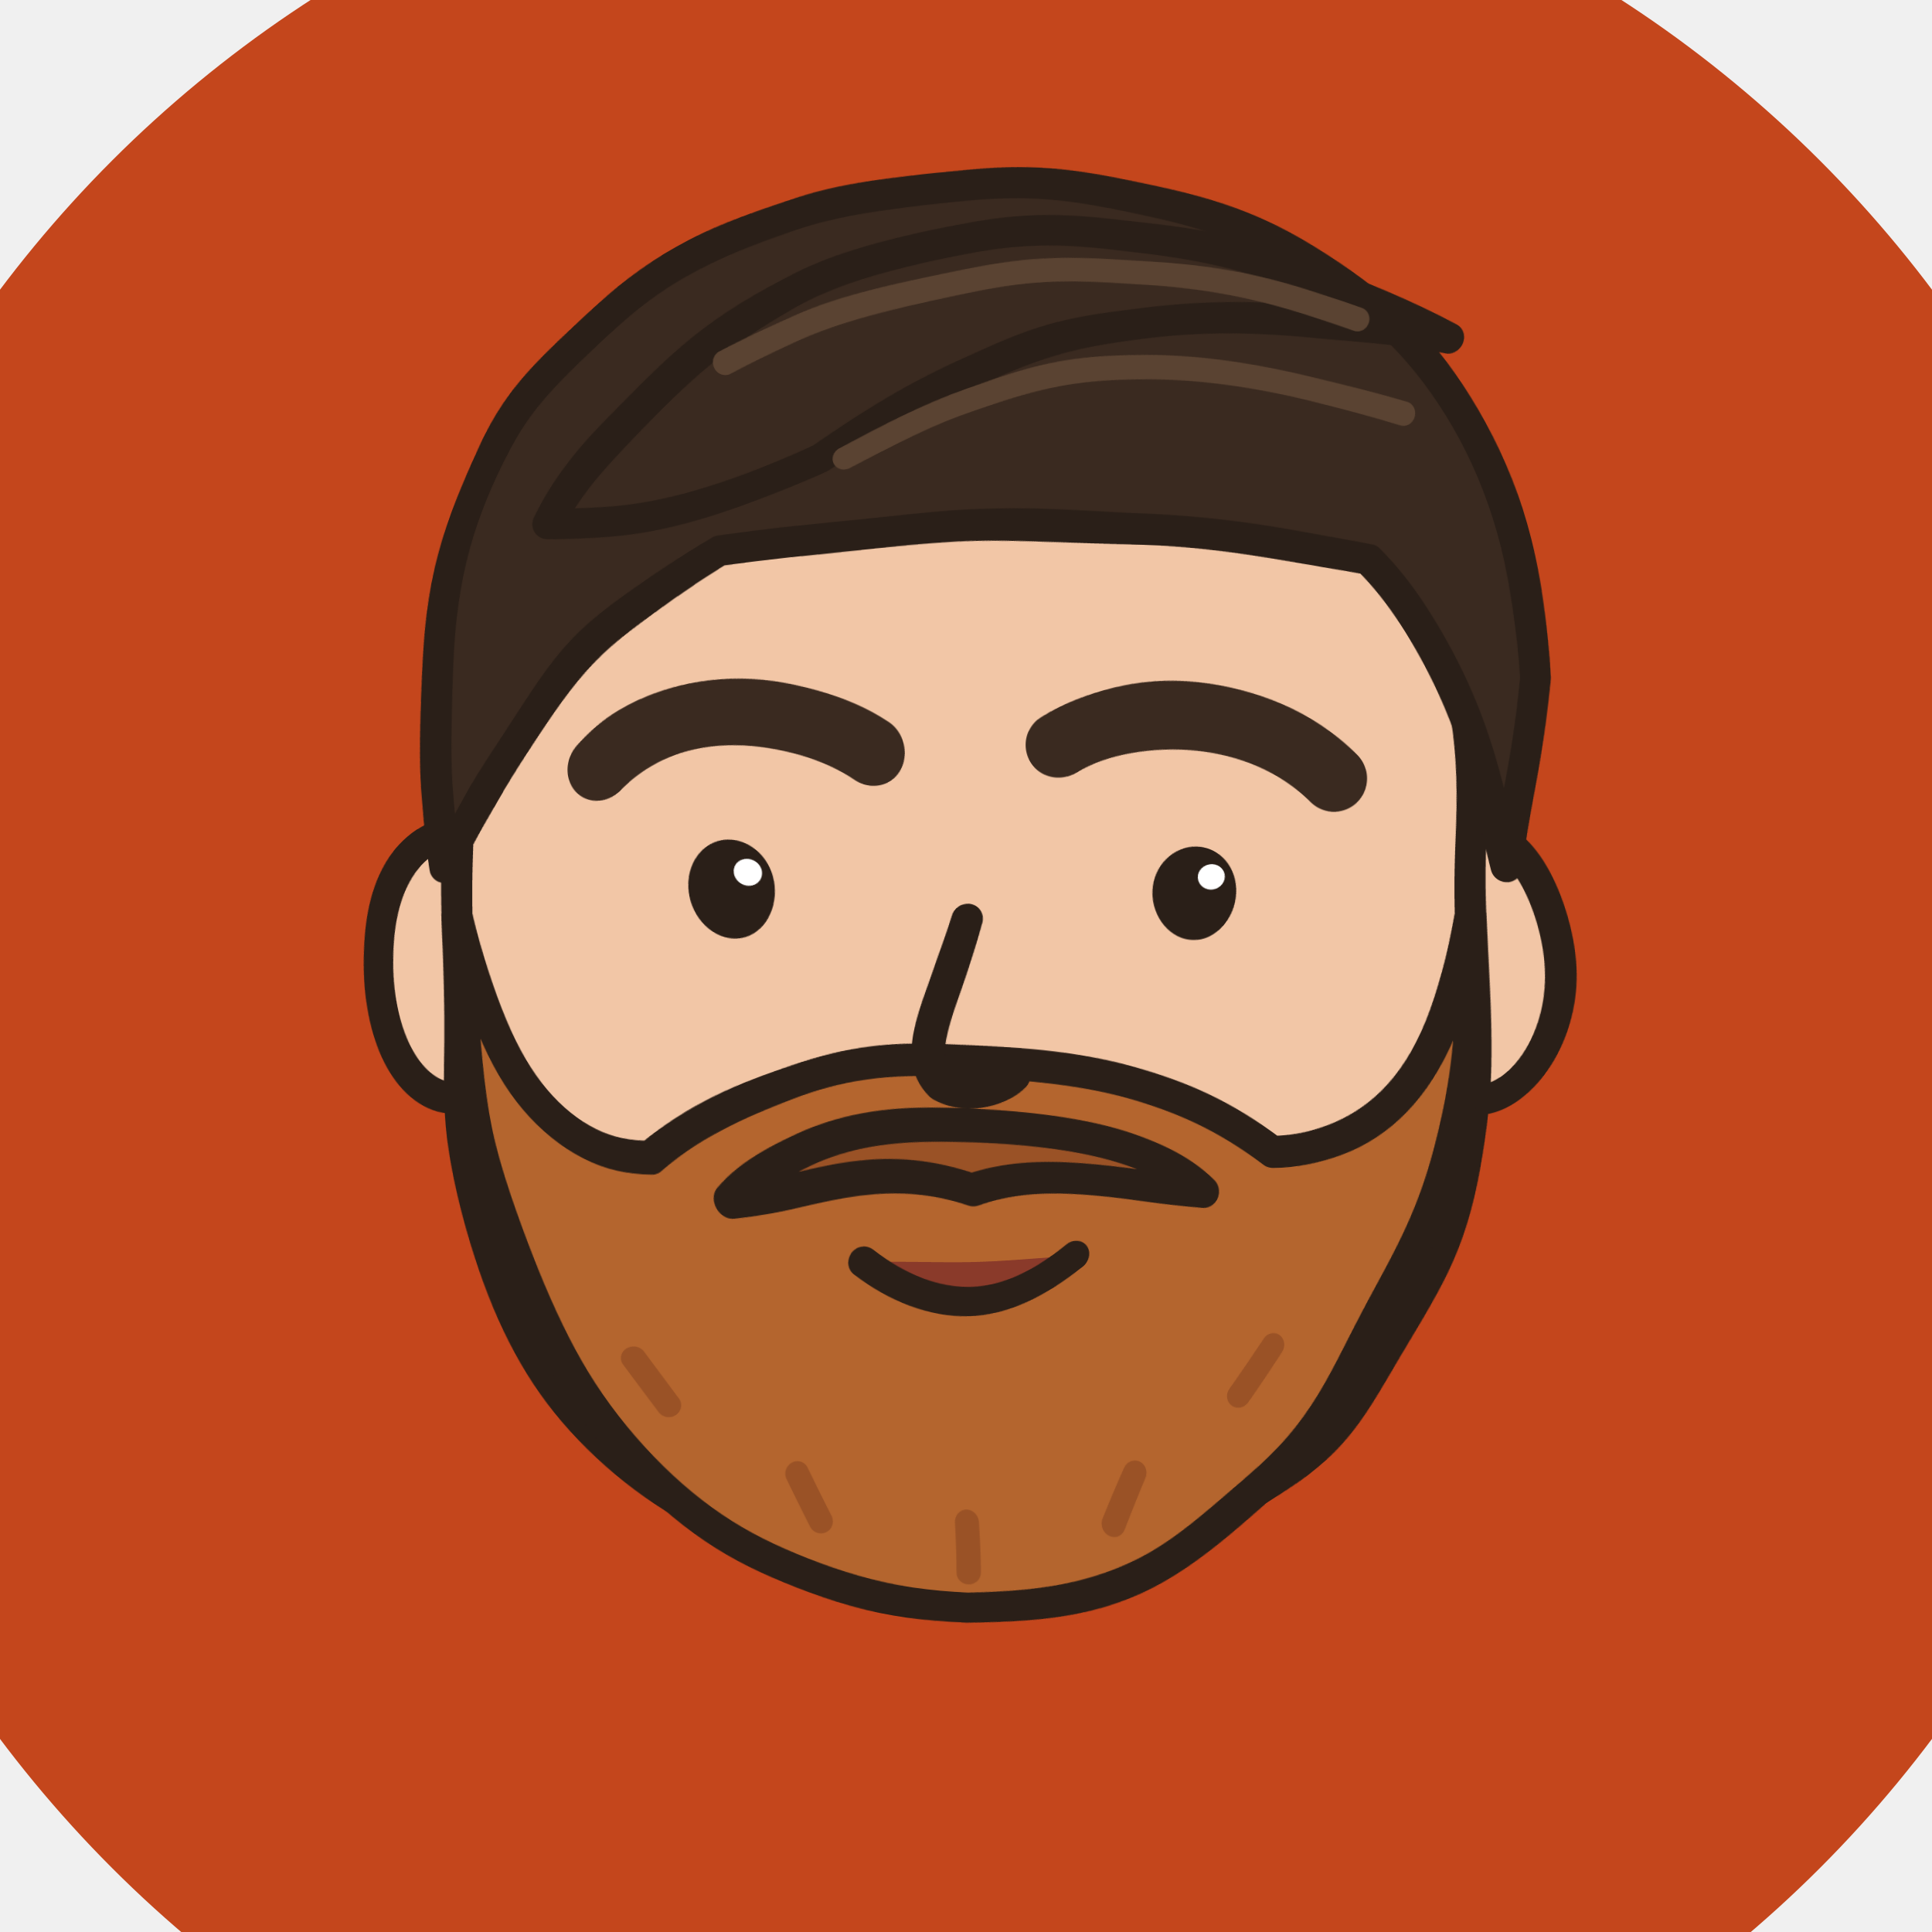
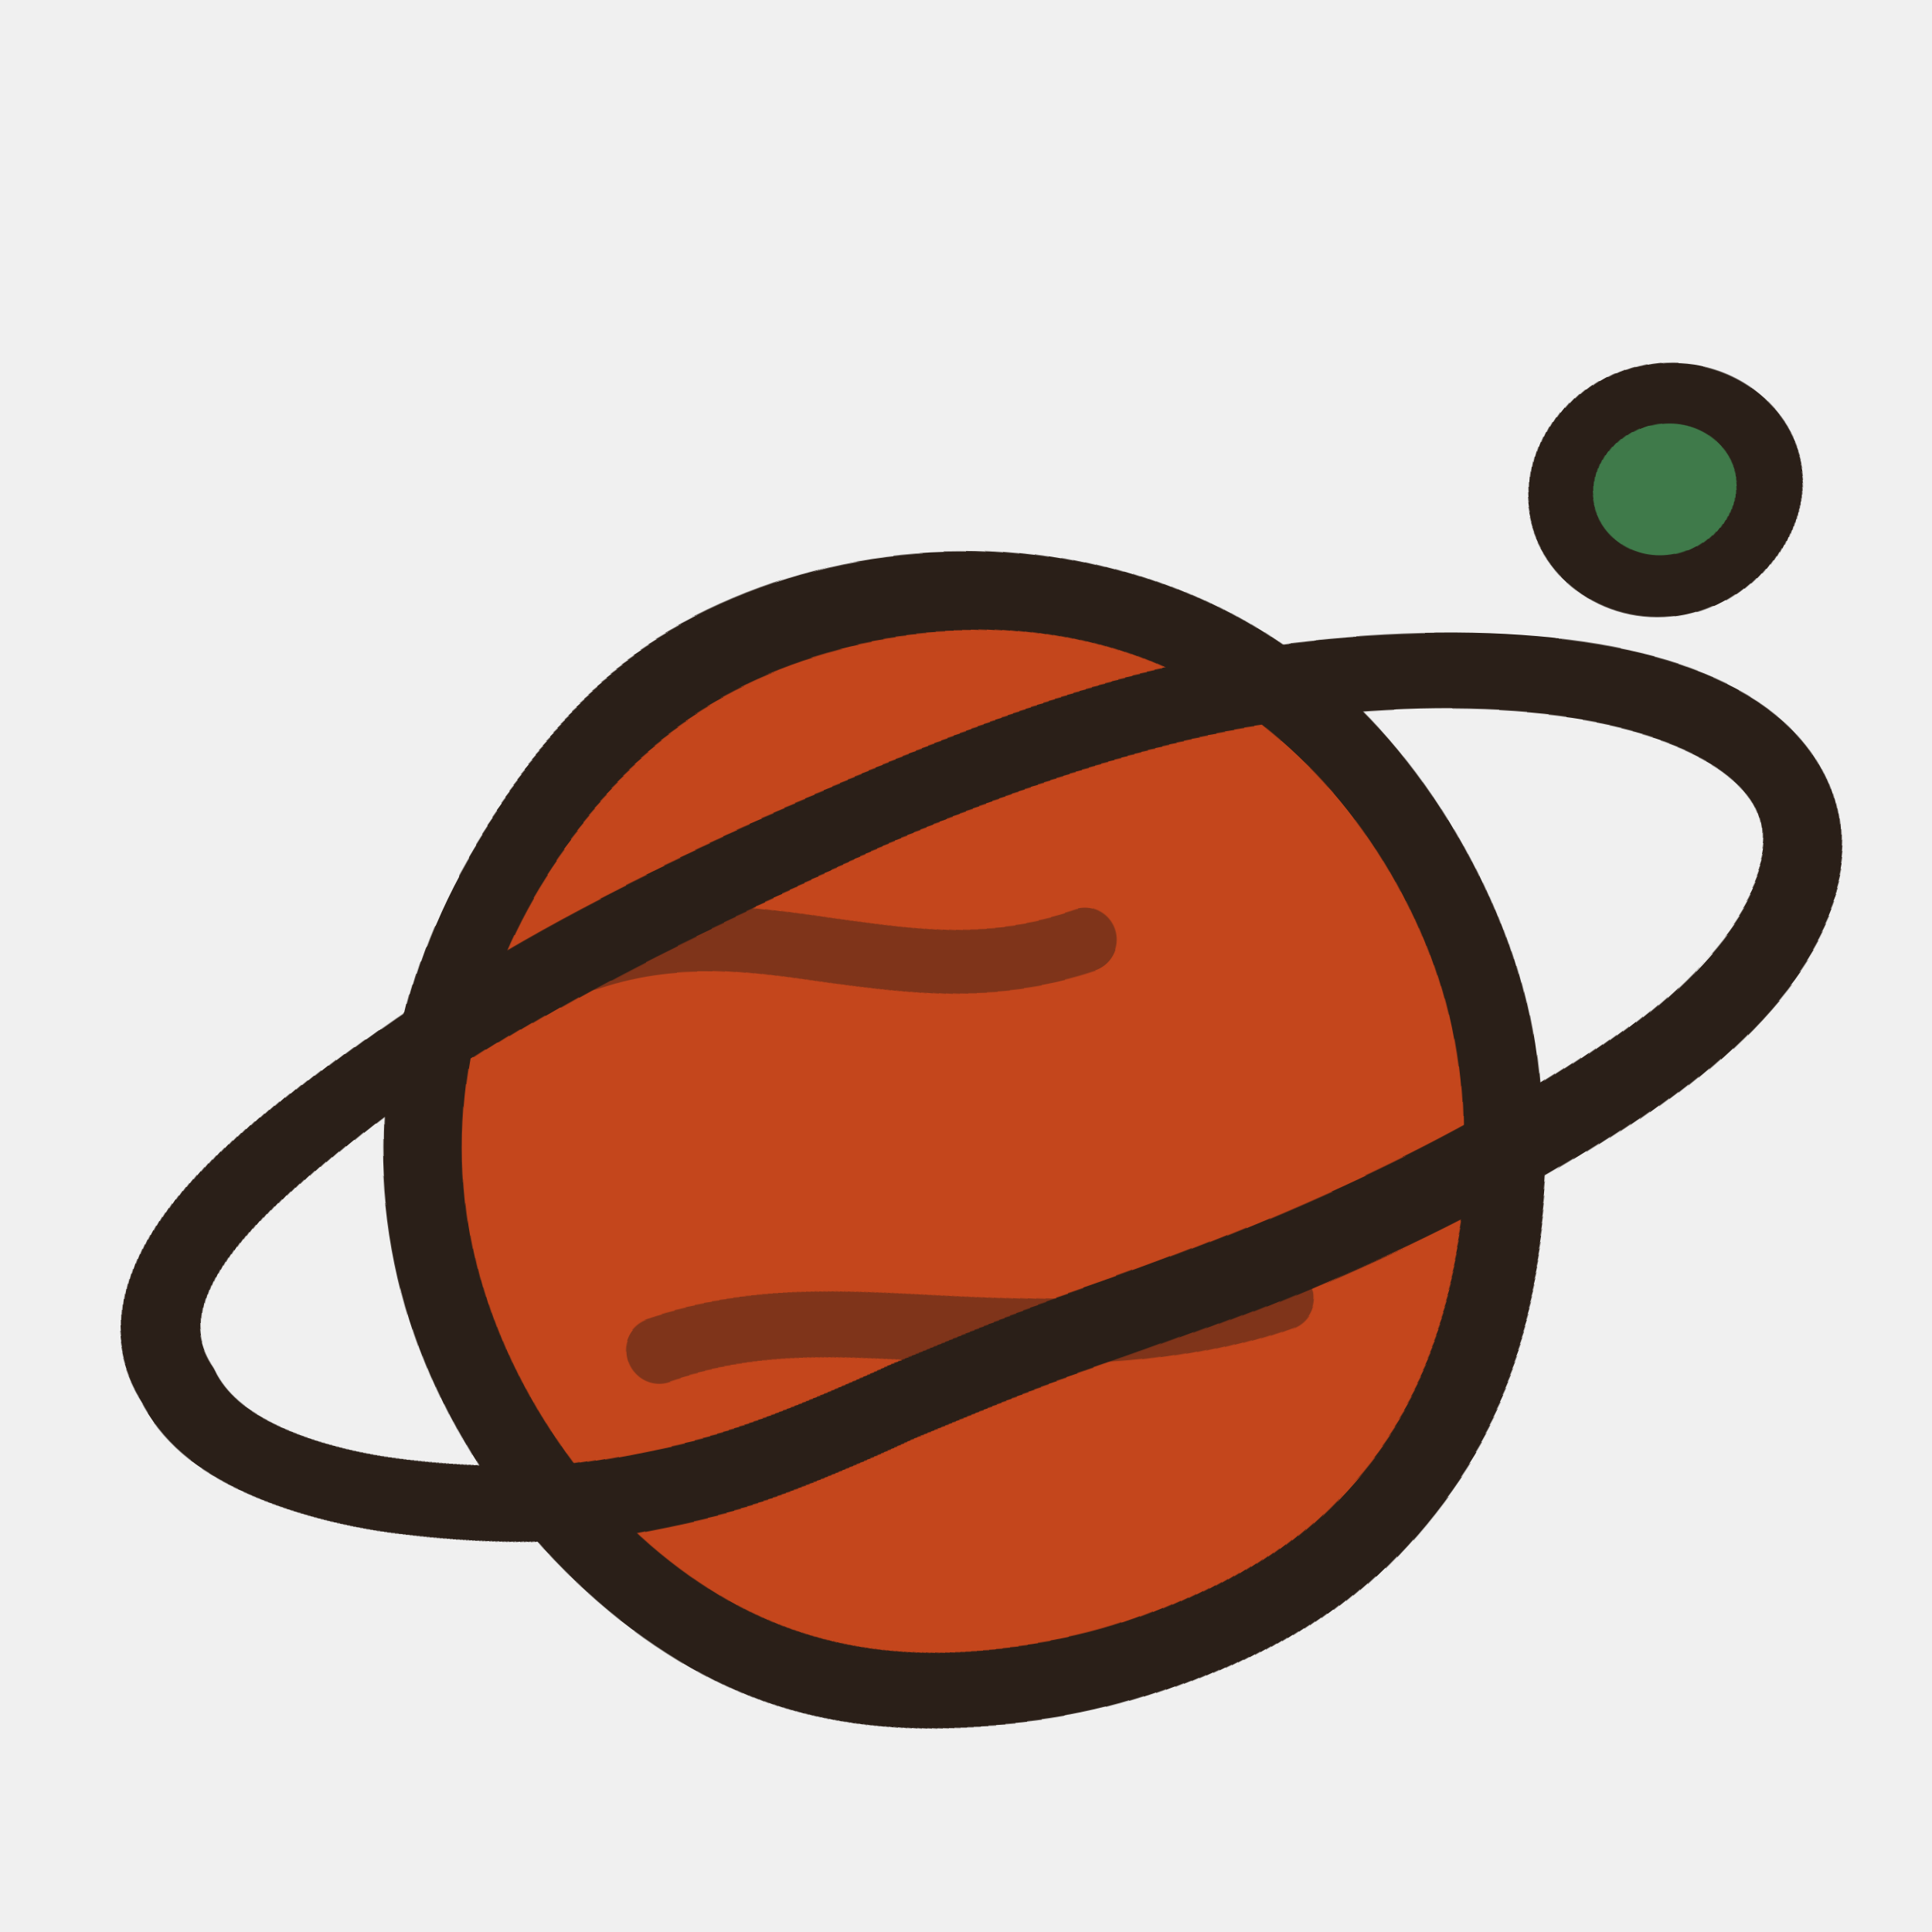
- <svg xmlns="http://www.w3.org/2000/svg" viewBox="20 20 160 160">
+ <svg xmlns="http://www.w3.org/2000/svg" viewBox="2 -3.5 60 60">
+   <style>
+     .planet { fill: #c4461c; }
+     .outline { stroke: #2a1f18; }
+     .texture { stroke: #2a1f18; opacity: .45; }
+     .ring { stroke: #2a1f18; }
+     .moon { fill: #3f7a4a; }
+     @media (prefers-color-scheme: dark) {
+       .planet { fill: #ff8a5b; }
+       .outline { stroke: #16120e; }
+       .texture { stroke: #16120e; opacity: .35; }
+       .ring { stroke: #f4ece0; }
+       .moon { fill: #8fcb9c; }
+     }
+   </style>
  <defs>
    <filter id="r" x="-10%" y="-10%" width="120%" height="120%">
      <feTurbulence type="fractalNoise" baseFrequency="0.035" numOctaves="2" seed="7" />
      <feDisplacementMap in="SourceGraphic" scale="2.6" />
    </filter>
  </defs>
-   <circle cx="100" cy="104" r="100" fill="#C4461C" />
-   <g filter="url(#r)">
-     <ellipse cx="58" cy="100" rx="7" ry="11" fill="#F2C6A6" stroke="#2A1F18" stroke-width="2.6" stroke-linecap="round" stroke-linejoin="round" />
-     <ellipse cx="142" cy="100" rx="7" ry="11" fill="#F2C6A6" stroke="#2A1F18" stroke-width="2.6" stroke-linecap="round" stroke-linejoin="round" />
-     <path d="M58 90 C58 58 76 46 100 46 C124 46 142 58 142 90 L142 108 C142 136 124 150 100 150 C76 150 58 136 58 108 Z" fill="#F2C6A6" stroke="#2A1F18" stroke-width="2.6" stroke-linecap="round" stroke-linejoin="round" />
-     <path d="M58 96 C58 130 74 152 100 153 C126 152 142 130 142 96 C139 110 133 116 126 116 C118 110 110 108 100 108 C90 108 82 110 74 116 C67 116 61 110 58 96 Z" fill="#B4652E" stroke="#2A1F18" stroke-width="2.6" stroke-linecap="round" stroke-linejoin="round" />
-     <path d="M80 119 C88 111 112 111 120 119 C112 118 106 116 100 118 C94 116 88 118 80 119 Z" fill="#9A5226" stroke="#2A1F18" stroke-width="2.6" stroke-linecap="round" stroke-linejoin="round" />
-     <path d="M72 132 l3 4 M126 132 l-3 4 M86 142 l2 4 M114 142 l-2 4 M100 146 l0 4" stroke="#9A5226" stroke-width="2" stroke-linecap="round" />
-     <path d="M57 92 C52 62 66 40 94 36 C120 32 146 44 147 76 L145 92 C142 80 139 72 133 66 C116 62 96 64 80 66 C70 72 62 80 57 92 Z" fill="#3A2A20" stroke="#2A1F18" stroke-width="2.6" stroke-linecap="round" stroke-linejoin="round" />
-     <path d="M66 64 C76 42 108 30 140 48 C124 44 104 46 88 58 C80 62 72 64 66 64 Z" fill="#3A2A20" stroke="#2A1F18" stroke-width="2.6" stroke-linecap="round" stroke-linejoin="round" />
-     <path d="M80 50 C96 42 116 40 132 46 M90 58 C104 50 118 48 136 54" fill="none" stroke="#5A4332" stroke-width="2" stroke-linecap="round" />
-     <path d="M70 84 C76 78 86 78 92 82" fill="none" stroke="#3A2A20" stroke-width="5.5" stroke-linecap="round" />
-     <path d="M108 82 C114 78 124 78 130 84" fill="none" stroke="#3A2A20" stroke-width="5.5" stroke-linecap="round" />
-     <ellipse cx="81" cy="94" rx="3.4" ry="4" fill="#2A1F18" />
-     <ellipse cx="119" cy="94" rx="3.4" ry="4" fill="#2A1F18" />
-     <circle cx="82.3" cy="92.6" r="1.1" fill="#fff" />
-     <circle cx="120.3" cy="92.6" r="1.1" fill="#fff" />
-     <path d="M100 96 C98 104 96 108 98 110 C100 111 103 110 104 109" fill="none" stroke="#2A1F18" stroke-width="2.6" stroke-linecap="round" stroke-linejoin="round" />
-     <path d="M91 124 Q100 131 109 124" fill="#8A3A2A" stroke="#2A1F18" stroke-width="2.6" stroke-linecap="round" stroke-linejoin="round" />
+   <g filter="url(#r)" fill="none" stroke-linecap="round">
+     <circle class="planet outline" cx="32" cy="32" r="17" stroke-width="2.4" />
+     <path class="texture" d="M20 26 C26 24 30 28 36 26 M22 38 C28 36 34 40 42 37" stroke-width="2" />
+     <path class="ring" d="M8 40 C4 34 20 24 34 20 C48 16 60 18 58 24" stroke-width="2.4" />
+     <path class="ring" d="M58 24 C56 30 44 36 30 40 C18 44 10 44 8 40" stroke-width="2.4" />
+     <circle class="moon outline" cx="54" cy="12" r="3.2" stroke-width="2" />
  </g>
</svg>
